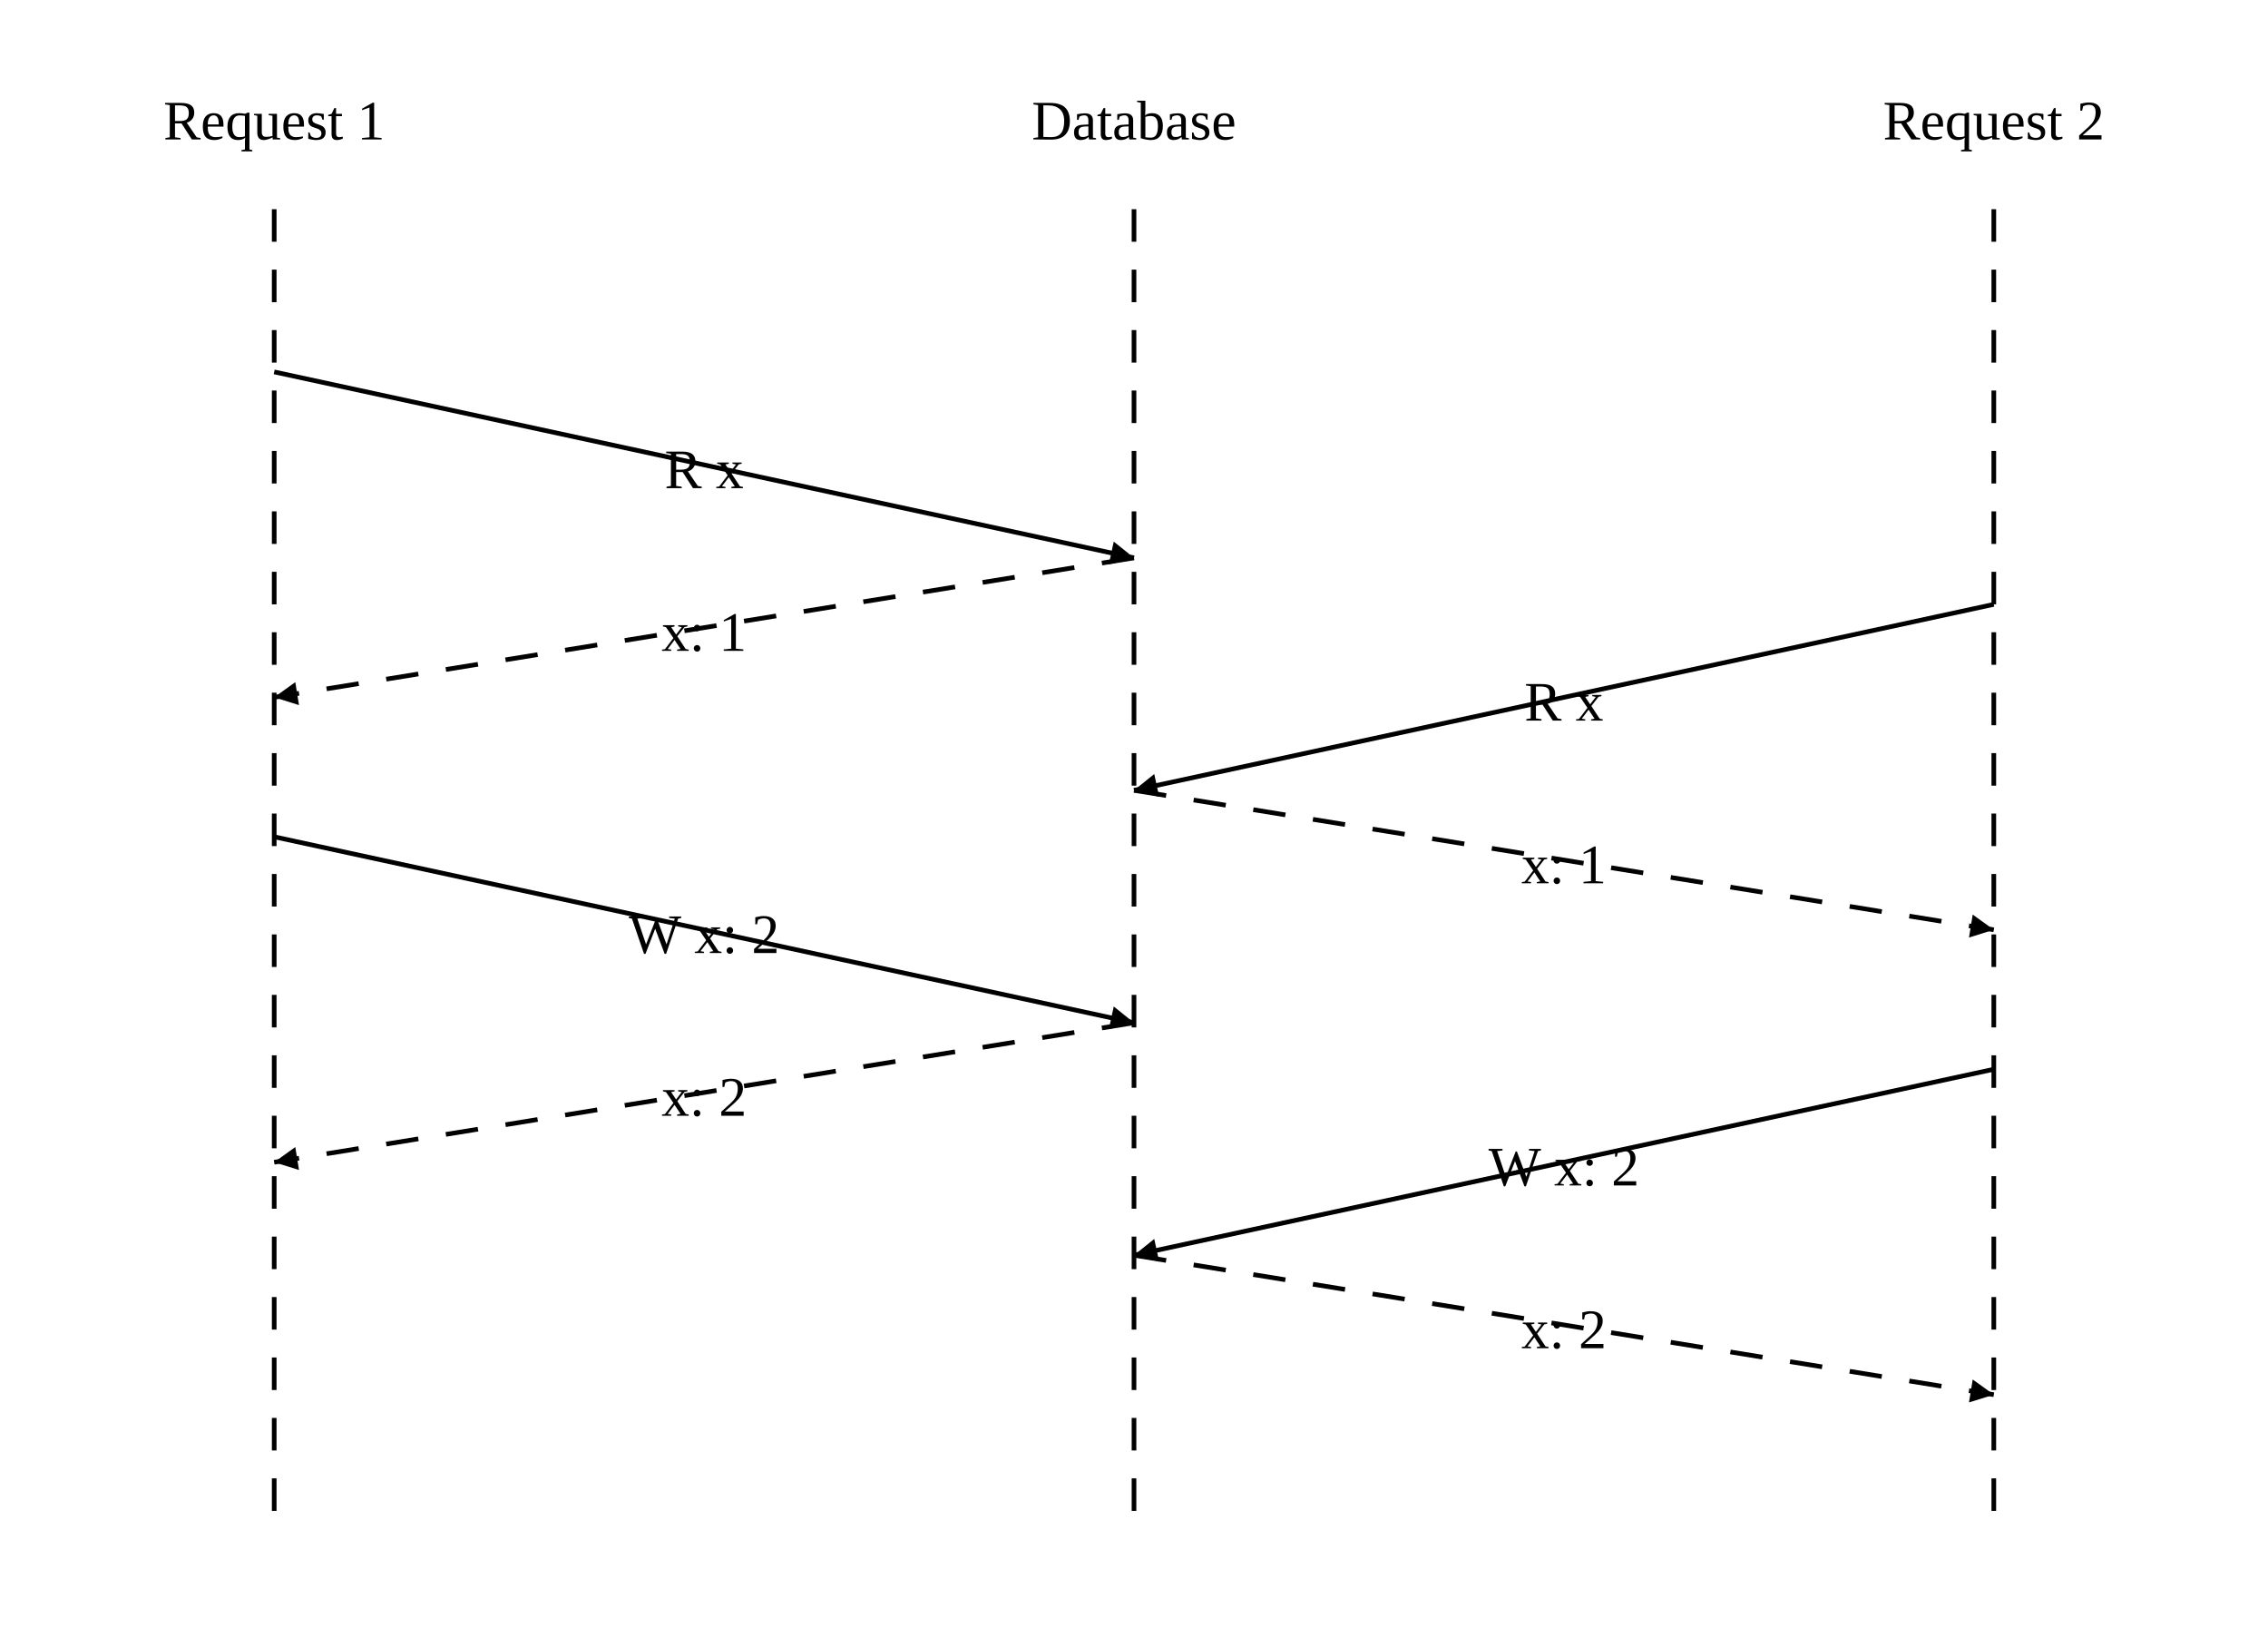
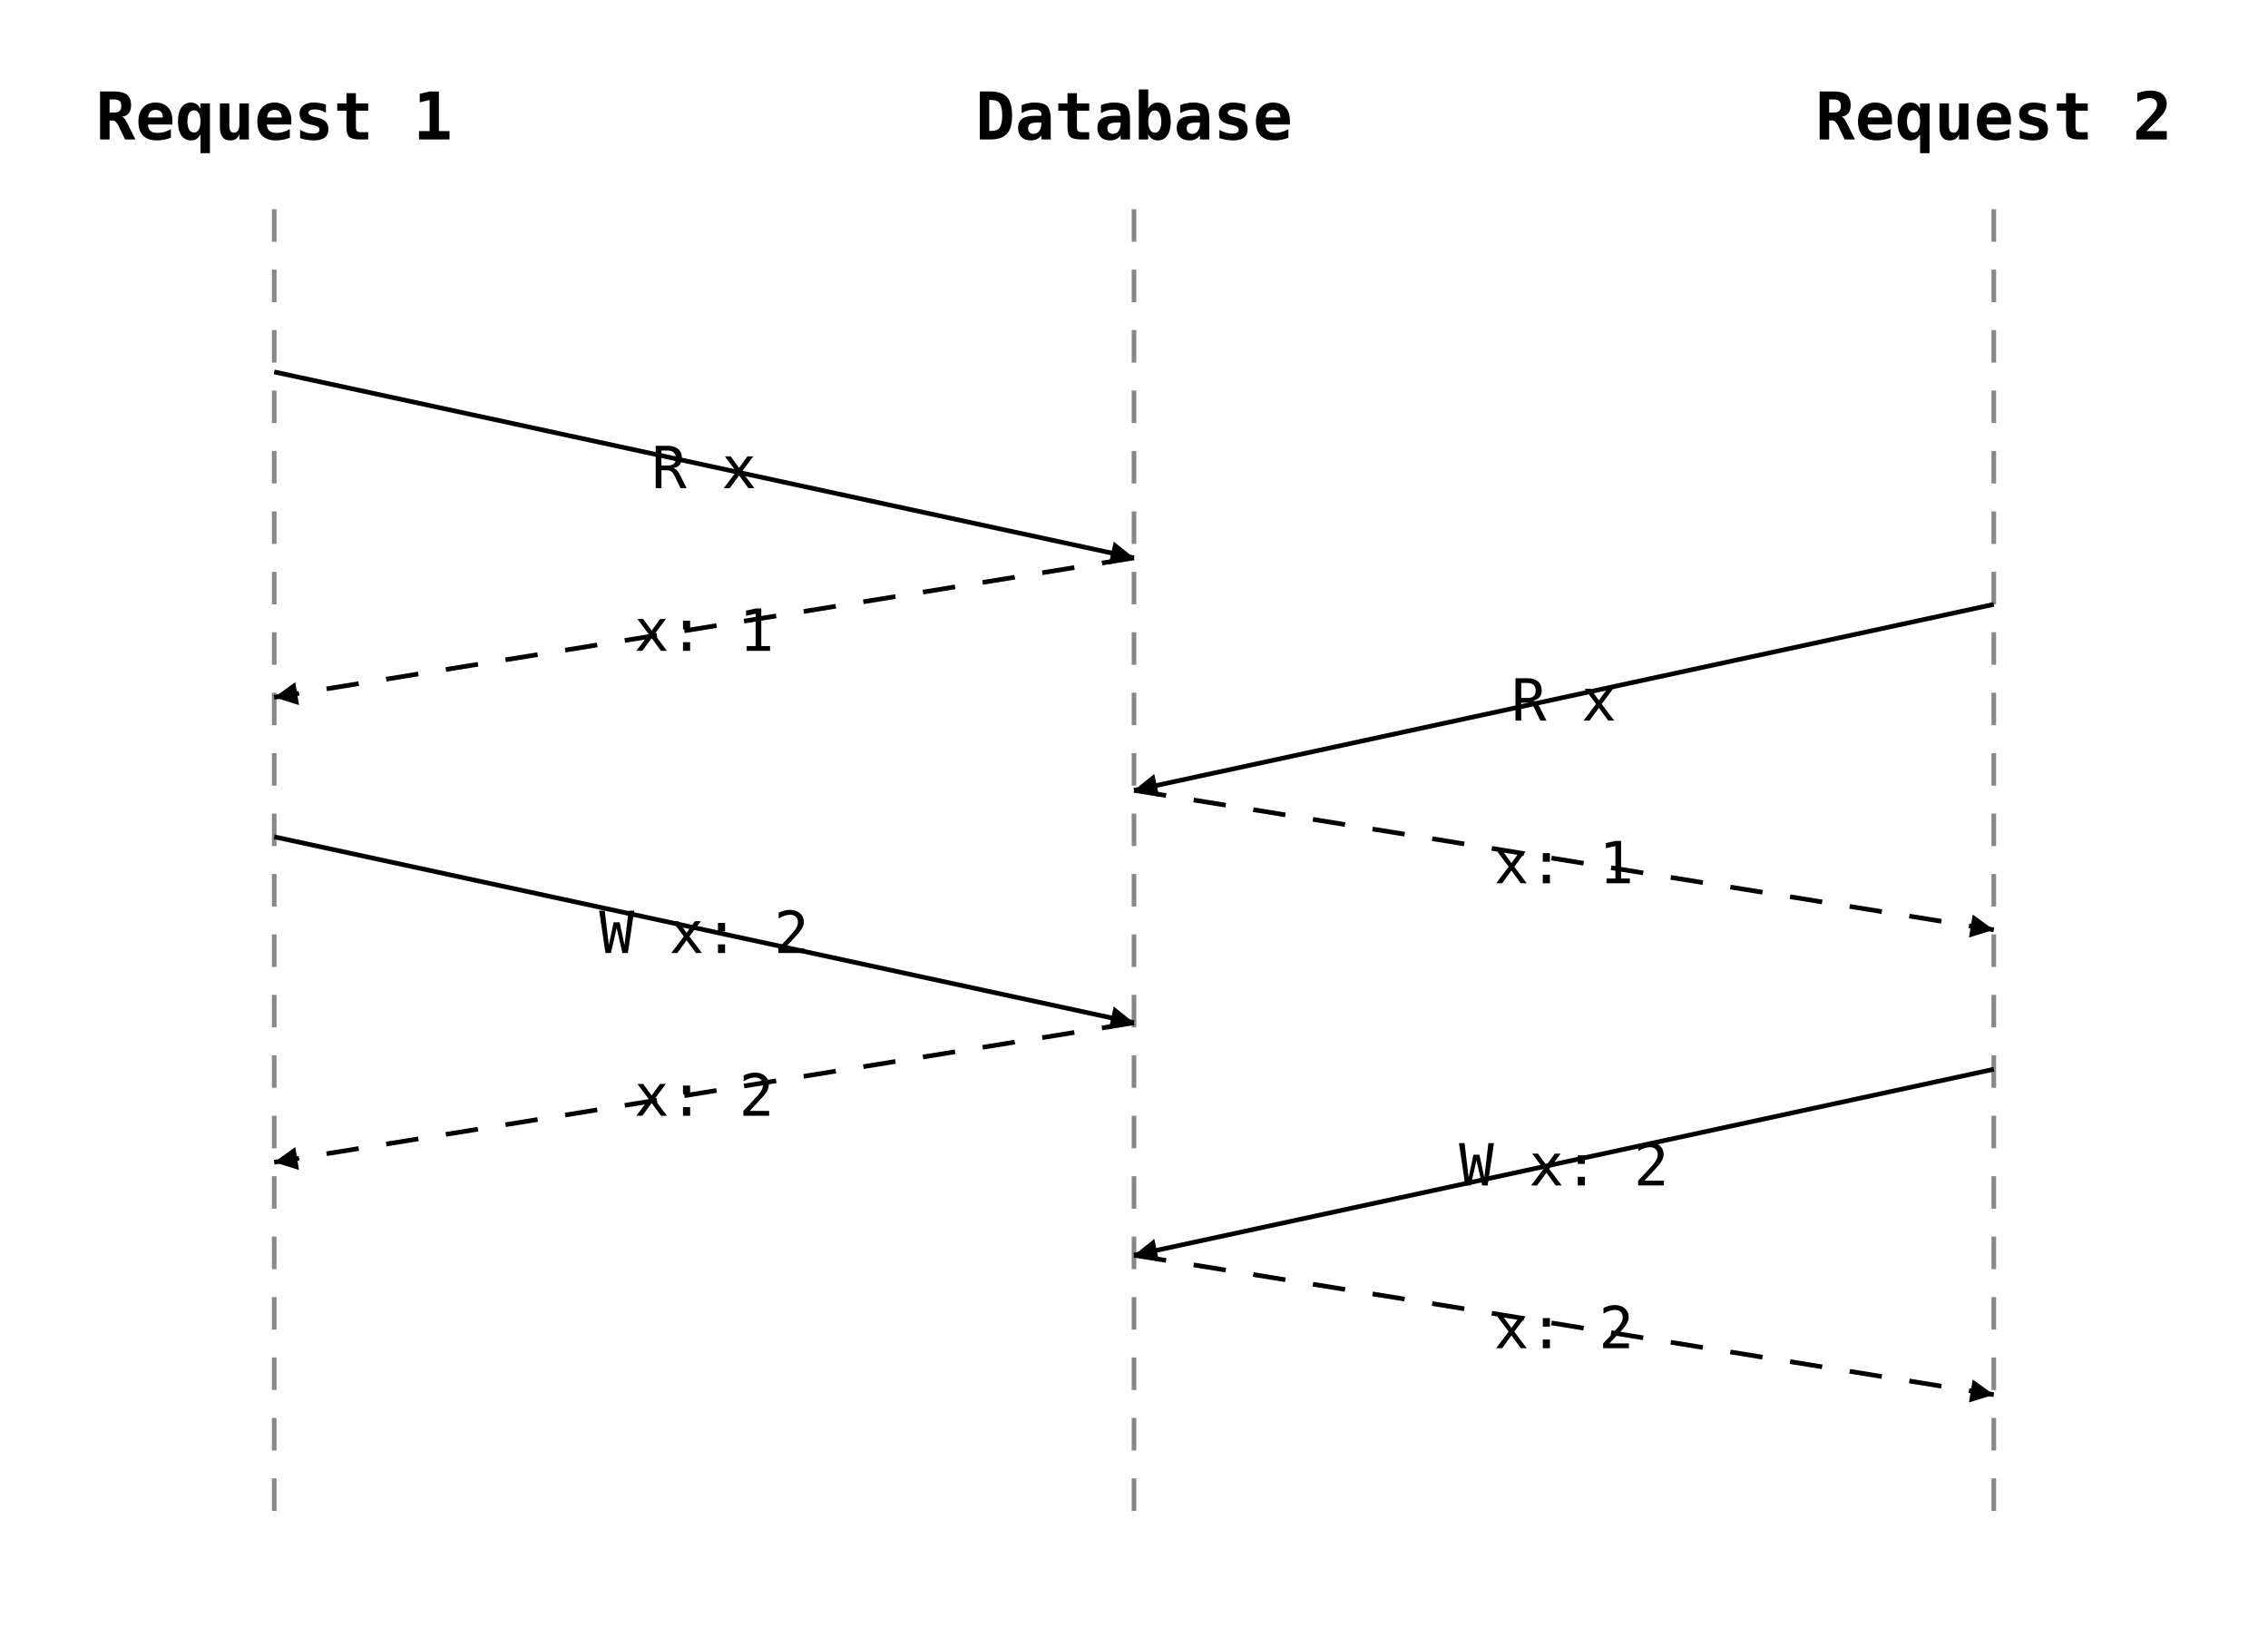
- <svg xmlns="http://www.w3.org/2000/svg" class="diagram" width="488" height="350" viewBox="0 0 488 350">
+ <svg xmlns="http://www.w3.org/2000/svg" class="diagram" width="488" height="350" viewBox="0 0 488 350" font-family="monospace" font-size="12.5">
  <defs>
    <marker id="optimistic-conc-race-arrow" viewBox="0 0 10 10" refX="10" refY="5" markerWidth="5" markerHeight="5" orient="auto-start-reverse">
      <path class="d-arrowhead" d="M0,0 L10,5 L0,10 z" fill="currentColor" />
    </marker>
  </defs>
-   <text class="d-heading" x="59" y="30" text-anchor="middle" fill="currentColor">Request 1</text>
-   <text class="d-heading" x="244" y="30" text-anchor="middle" fill="currentColor">Database</text>
-   <text class="d-heading" x="429" y="30" text-anchor="middle" fill="currentColor">Request 2</text>
-   <path class="d-line d-thin d-dashed d-muted" d="M59,45 V330 M244,45 V330 M429,45 V330" fill="none" stroke="currentColor" stroke-dasharray="7 6" />
+   <text class="d-heading" x="59" y="30" text-anchor="middle" fill="currentColor" font-size="14.17" font-weight="bold">Request 1</text>
+   <text class="d-heading" x="244" y="30" text-anchor="middle" fill="currentColor" font-size="14.17" font-weight="bold">Database</text>
+   <text class="d-heading" x="429" y="30" text-anchor="middle" fill="currentColor" font-size="14.17" font-weight="bold">Request 2</text>
+   <path class="d-line d-thin d-dashed d-muted" d="M59,45 V330 M244,45 V330 M429,45 V330" fill="none" stroke="currentColor" stroke-dasharray="7 6" color="#888888" />
  <path class="d-line" d="M59,80 L244,120" fill="none" stroke="currentColor" marker-end="url(#optimistic-conc-race-arrow)" />
  <rect class="d-knockout" x="136.25" y="92" width="30.5" height="18" fill="none" />
  <text x="151.5" y="105" text-anchor="middle" fill="currentColor">R x</text>
  <path class="d-line d-dashed" d="M244,120 L59,150" fill="none" stroke="currentColor" marker-end="url(#optimistic-conc-race-arrow)" stroke-dasharray="7 6" />
  <rect class="d-knockout" x="132.5" y="127" width="38" height="18" fill="none" />
  <text x="151.5" y="140" text-anchor="middle" fill="currentColor">x: 1</text>
  <path class="d-line" d="M59,180 L244,220" fill="none" stroke="currentColor" marker-end="url(#optimistic-conc-race-arrow)" />
  <rect class="d-knockout" x="125" y="192" width="53" height="18" fill="none" />
  <text x="151.5" y="205" text-anchor="middle" fill="currentColor">W x: 2</text>
  <path class="d-line d-dashed" d="M244,220 L59,250" fill="none" stroke="currentColor" marker-end="url(#optimistic-conc-race-arrow)" stroke-dasharray="7 6" />
  <rect class="d-knockout" x="132.5" y="227" width="38" height="18" fill="none" />
  <text x="151.5" y="240" text-anchor="middle" fill="currentColor">x: 2</text>
  <path class="d-line" d="M429,130 L244,170" fill="none" stroke="currentColor" marker-end="url(#optimistic-conc-race-arrow)" />
  <rect class="d-knockout" x="321.25" y="142" width="30.5" height="18" fill="none" />
  <text x="336.5" y="155" text-anchor="middle" fill="currentColor">R x</text>
  <path class="d-line d-dashed" d="M244,170 L429,200" fill="none" stroke="currentColor" marker-end="url(#optimistic-conc-race-arrow)" stroke-dasharray="7 6" />
  <rect class="d-knockout" x="317.5" y="177" width="38" height="18" fill="none" />
  <text x="336.5" y="190" text-anchor="middle" fill="currentColor">x: 1</text>
  <path class="d-line" d="M429,230 L244,270" fill="none" stroke="currentColor" marker-end="url(#optimistic-conc-race-arrow)" />
  <rect class="d-knockout" x="310" y="242" width="53" height="18" fill="none" />
  <text x="336.5" y="255" text-anchor="middle" fill="currentColor">W x: 2</text>
  <path class="d-line d-dashed" d="M244,270 L429,300" fill="none" stroke="currentColor" marker-end="url(#optimistic-conc-race-arrow)" stroke-dasharray="7 6" />
  <rect class="d-knockout" x="317.5" y="277" width="38" height="18" fill="none" />
  <text x="336.5" y="290" text-anchor="middle" fill="currentColor">x: 2</text>
</svg>
